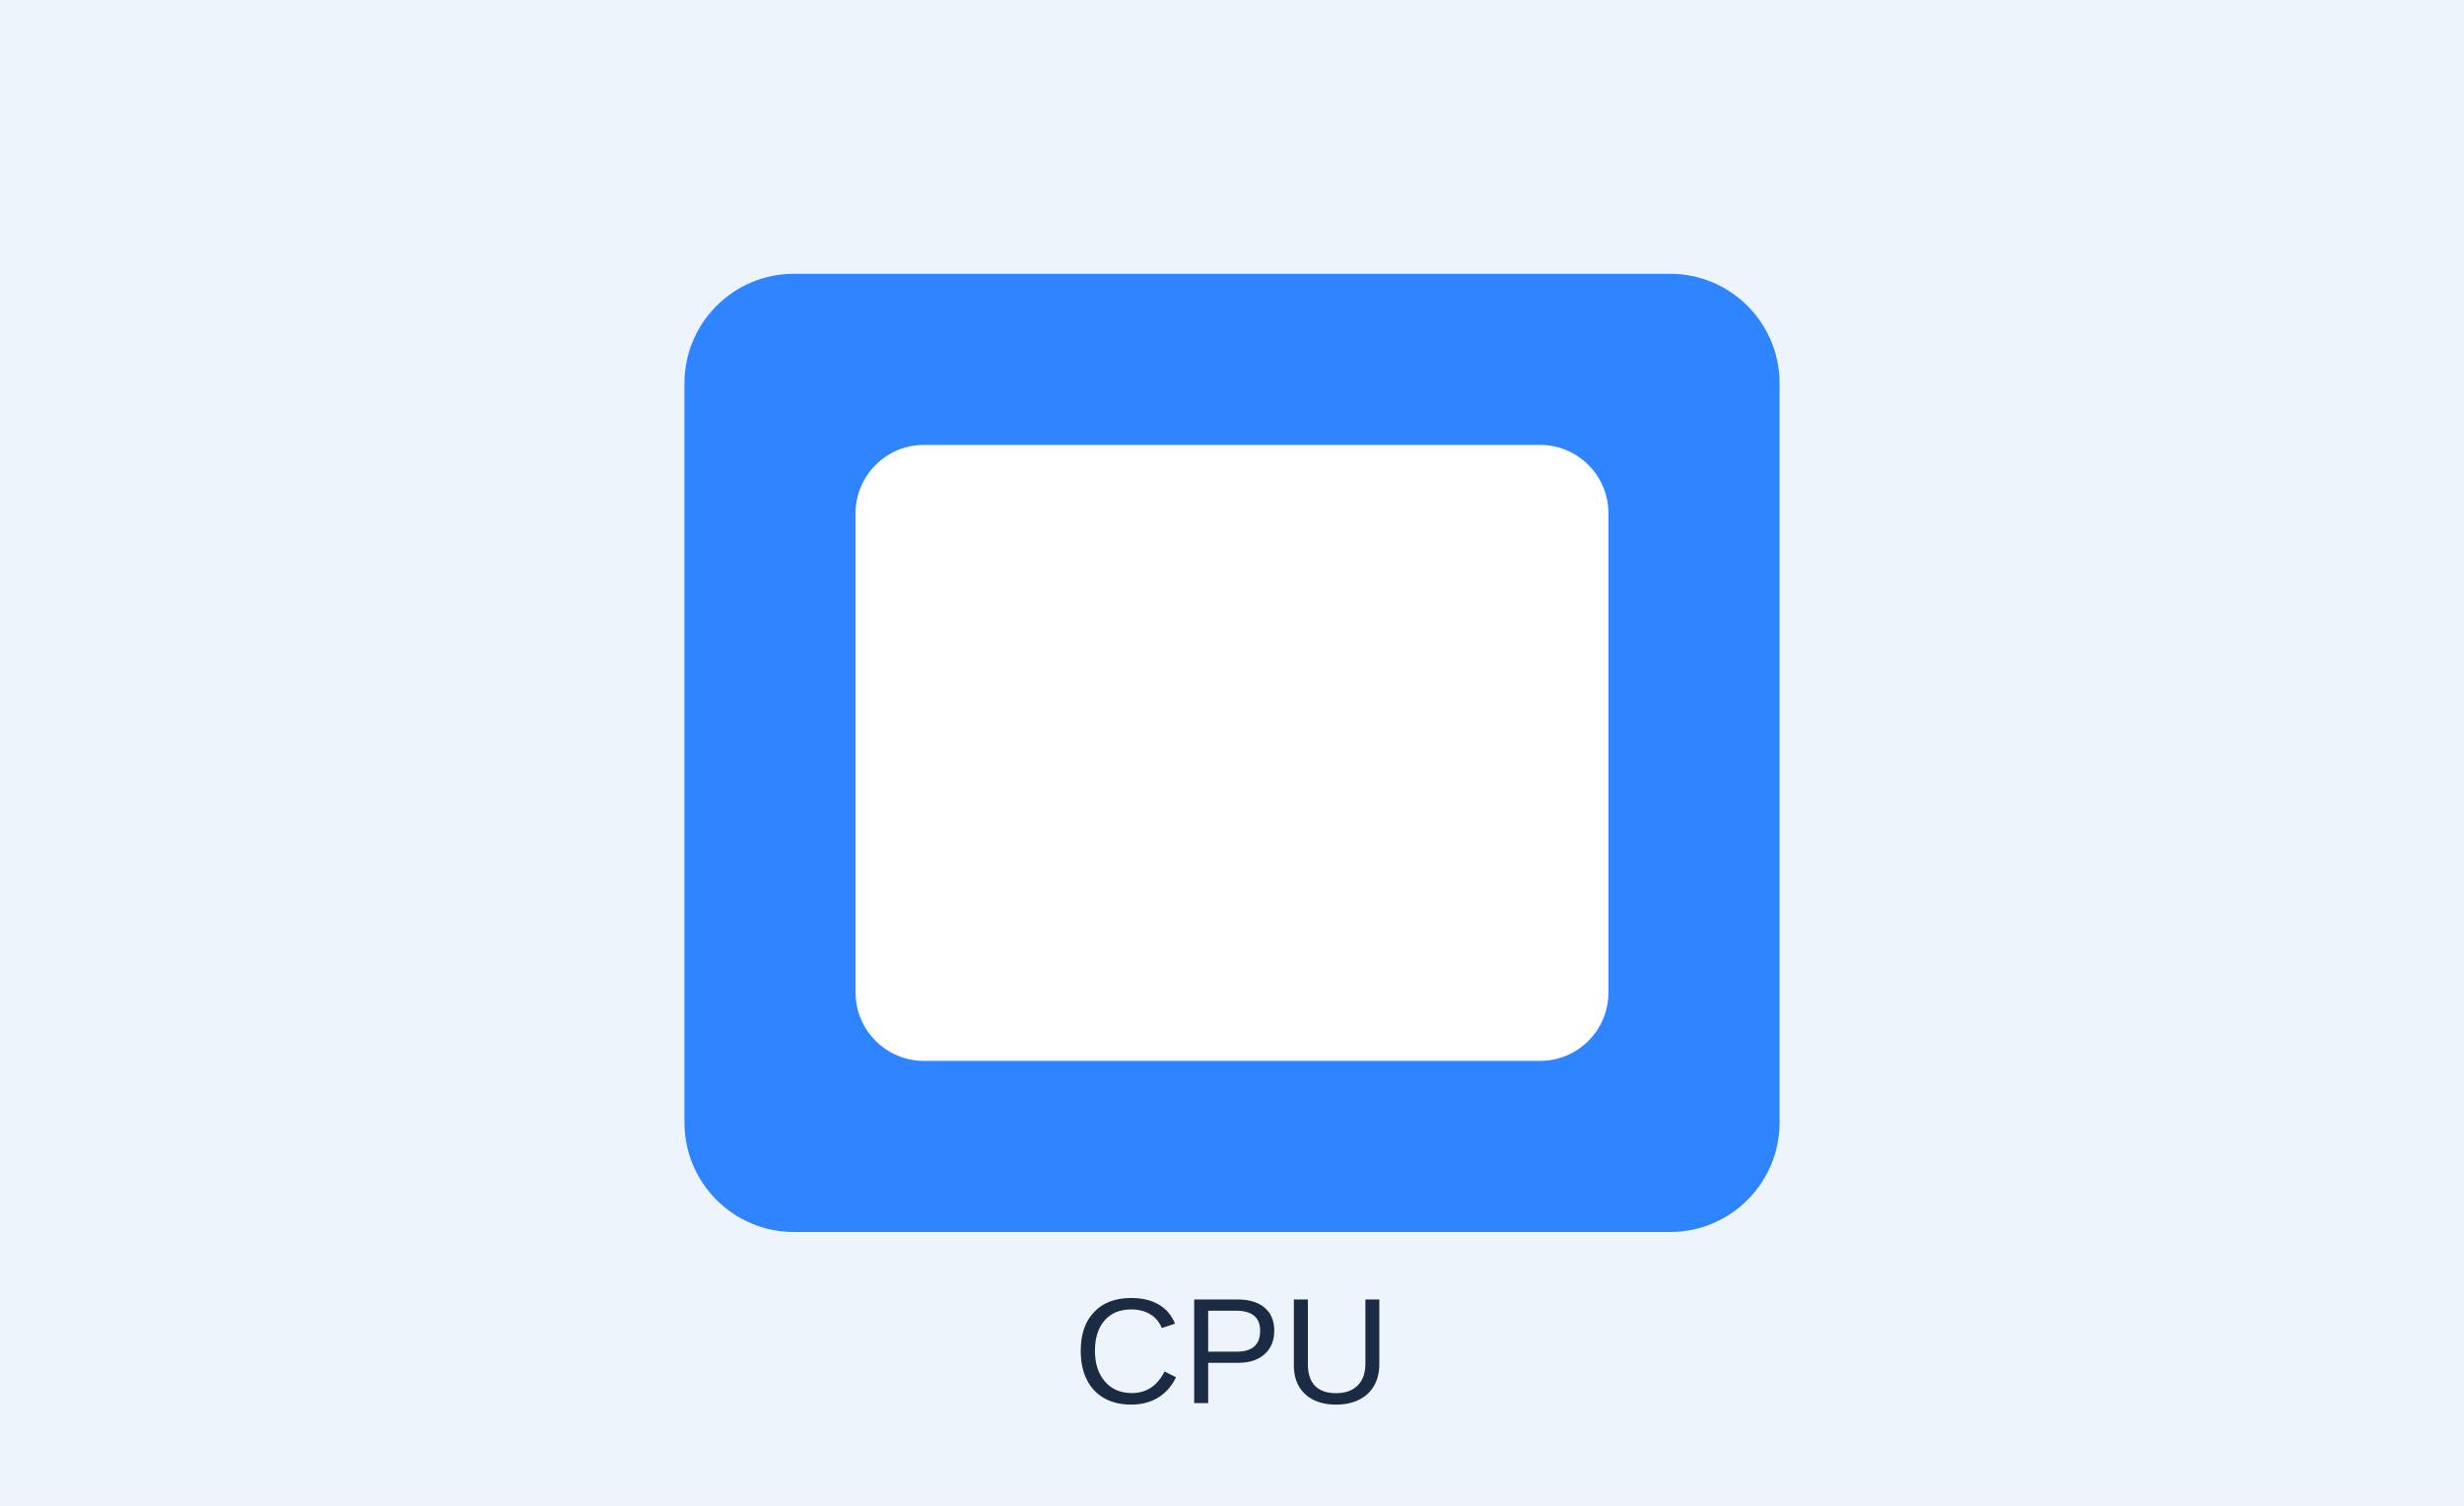
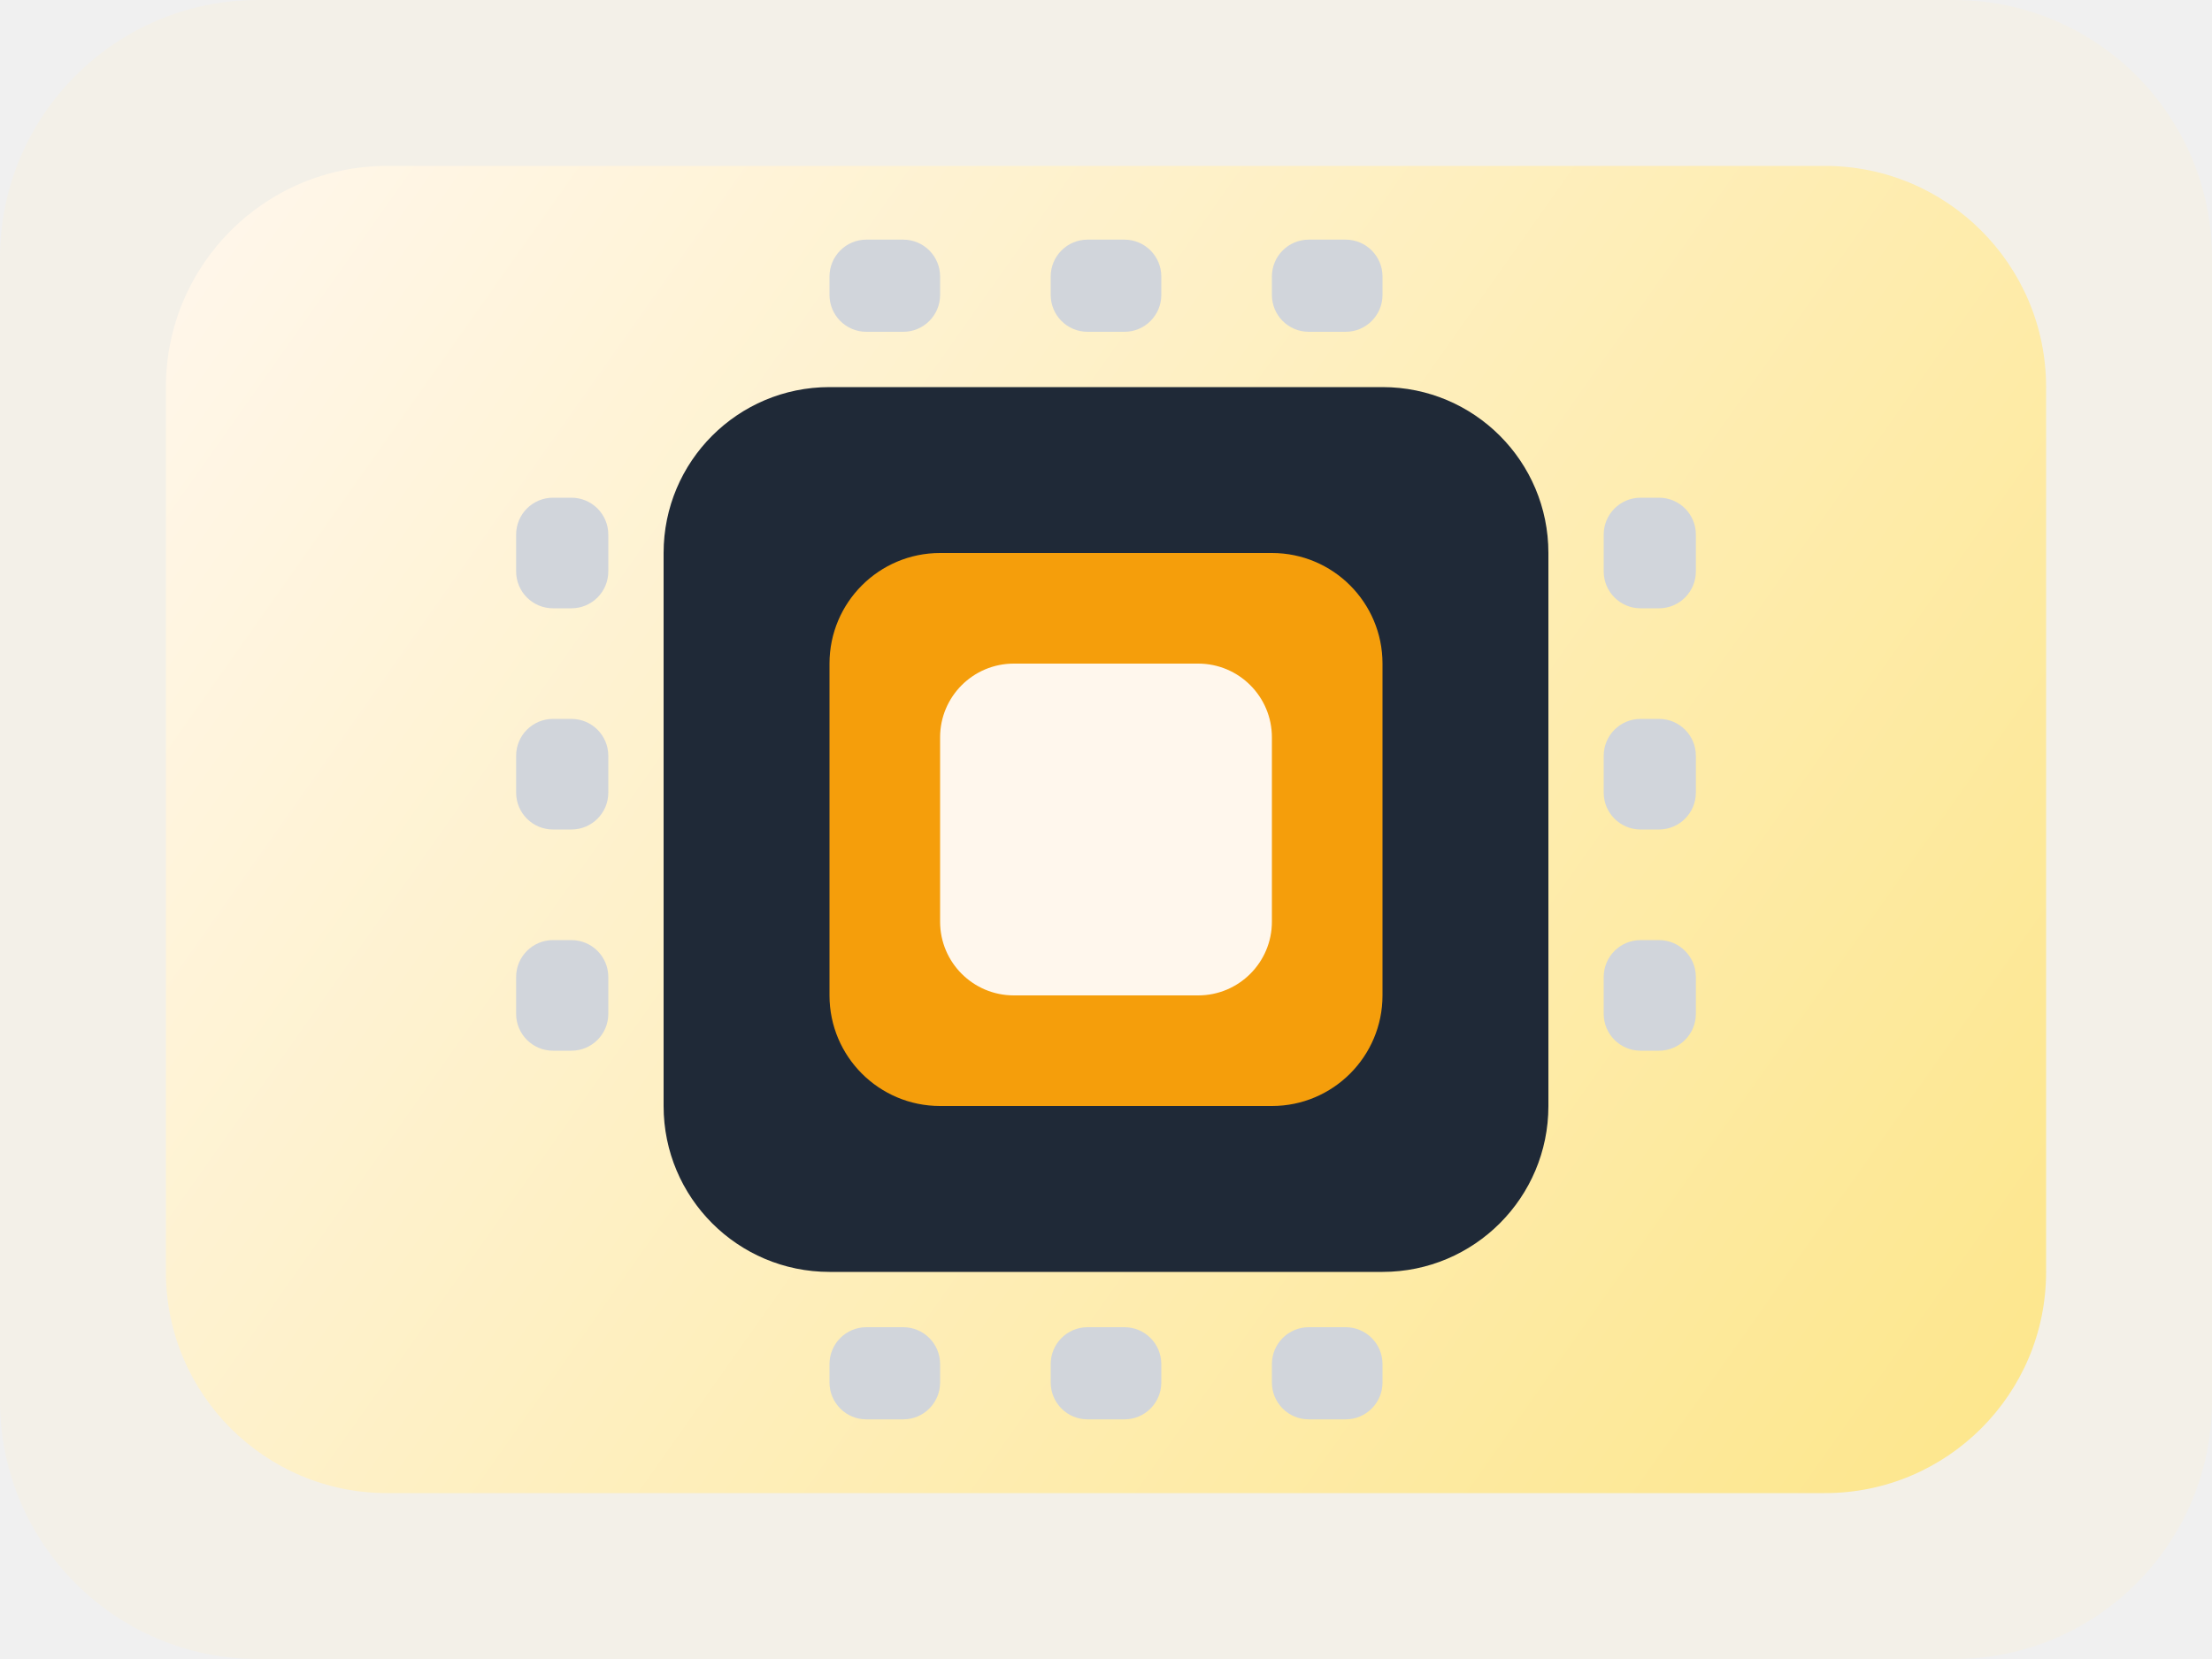
- <svg xmlns="http://www.w3.org/2000/svg" viewBox="0 0 360 220">
-   <rect width="360" height="220" fill="#eef4fb" />
-   <rect x="100" y="40" width="160" height="140" rx="16" fill="#2e85ff" />
-   <rect x="125" y="65" width="110" height="90" rx="10" fill="#ffffff" />
-   <text x="180" y="205" text-anchor="middle" font-size="22" font-family="Arial" fill="#1b2b43">CPU</text>
+ <svg xmlns="http://www.w3.org/2000/svg" width="240" height="180" viewBox="0 0 240 180" fill="none">
+   <rect width="240" height="180" rx="28" fill="#F3F0E8" />
+   <rect x="18" y="18" width="204" height="144" rx="24" fill="url(#bg)" />
+   <rect x="72" y="42" width="96" height="96" rx="18" fill="#1F2937" />
+   <rect x="90" y="60" width="60" height="60" rx="12" fill="#F59E0B" />
+   <rect x="102" y="72" width="36" height="36" rx="8" fill="#FFF7ED" />
+   <g fill="#D1D5DB">
+     <rect x="56" y="54" width="10" height="12" rx="4" />
+     <rect x="56" y="78" width="10" height="12" rx="4" />
+     <rect x="56" y="102" width="10" height="12" rx="4" />
+     <rect x="174" y="54" width="10" height="12" rx="4" />
+     <rect x="174" y="78" width="10" height="12" rx="4" />
+     <rect x="174" y="102" width="10" height="12" rx="4" />
+     <rect x="90" y="26" width="12" height="10" rx="4" />
+     <rect x="114" y="26" width="12" height="10" rx="4" />
+     <rect x="138" y="26" width="12" height="10" rx="4" />
+     <rect x="90" y="144" width="12" height="10" rx="4" />
+     <rect x="114" y="144" width="12" height="10" rx="4" />
+     <rect x="138" y="144" width="12" height="10" rx="4" />
+   </g>
+   <defs>
+     <linearGradient id="bg" x1="18" y1="18" x2="222" y2="162" gradientUnits="userSpaceOnUse">
+       <stop stop-color="#FFF7ED" />
+       <stop offset="1" stop-color="#FDE68A" />
+     </linearGradient>
+   </defs>
</svg>
